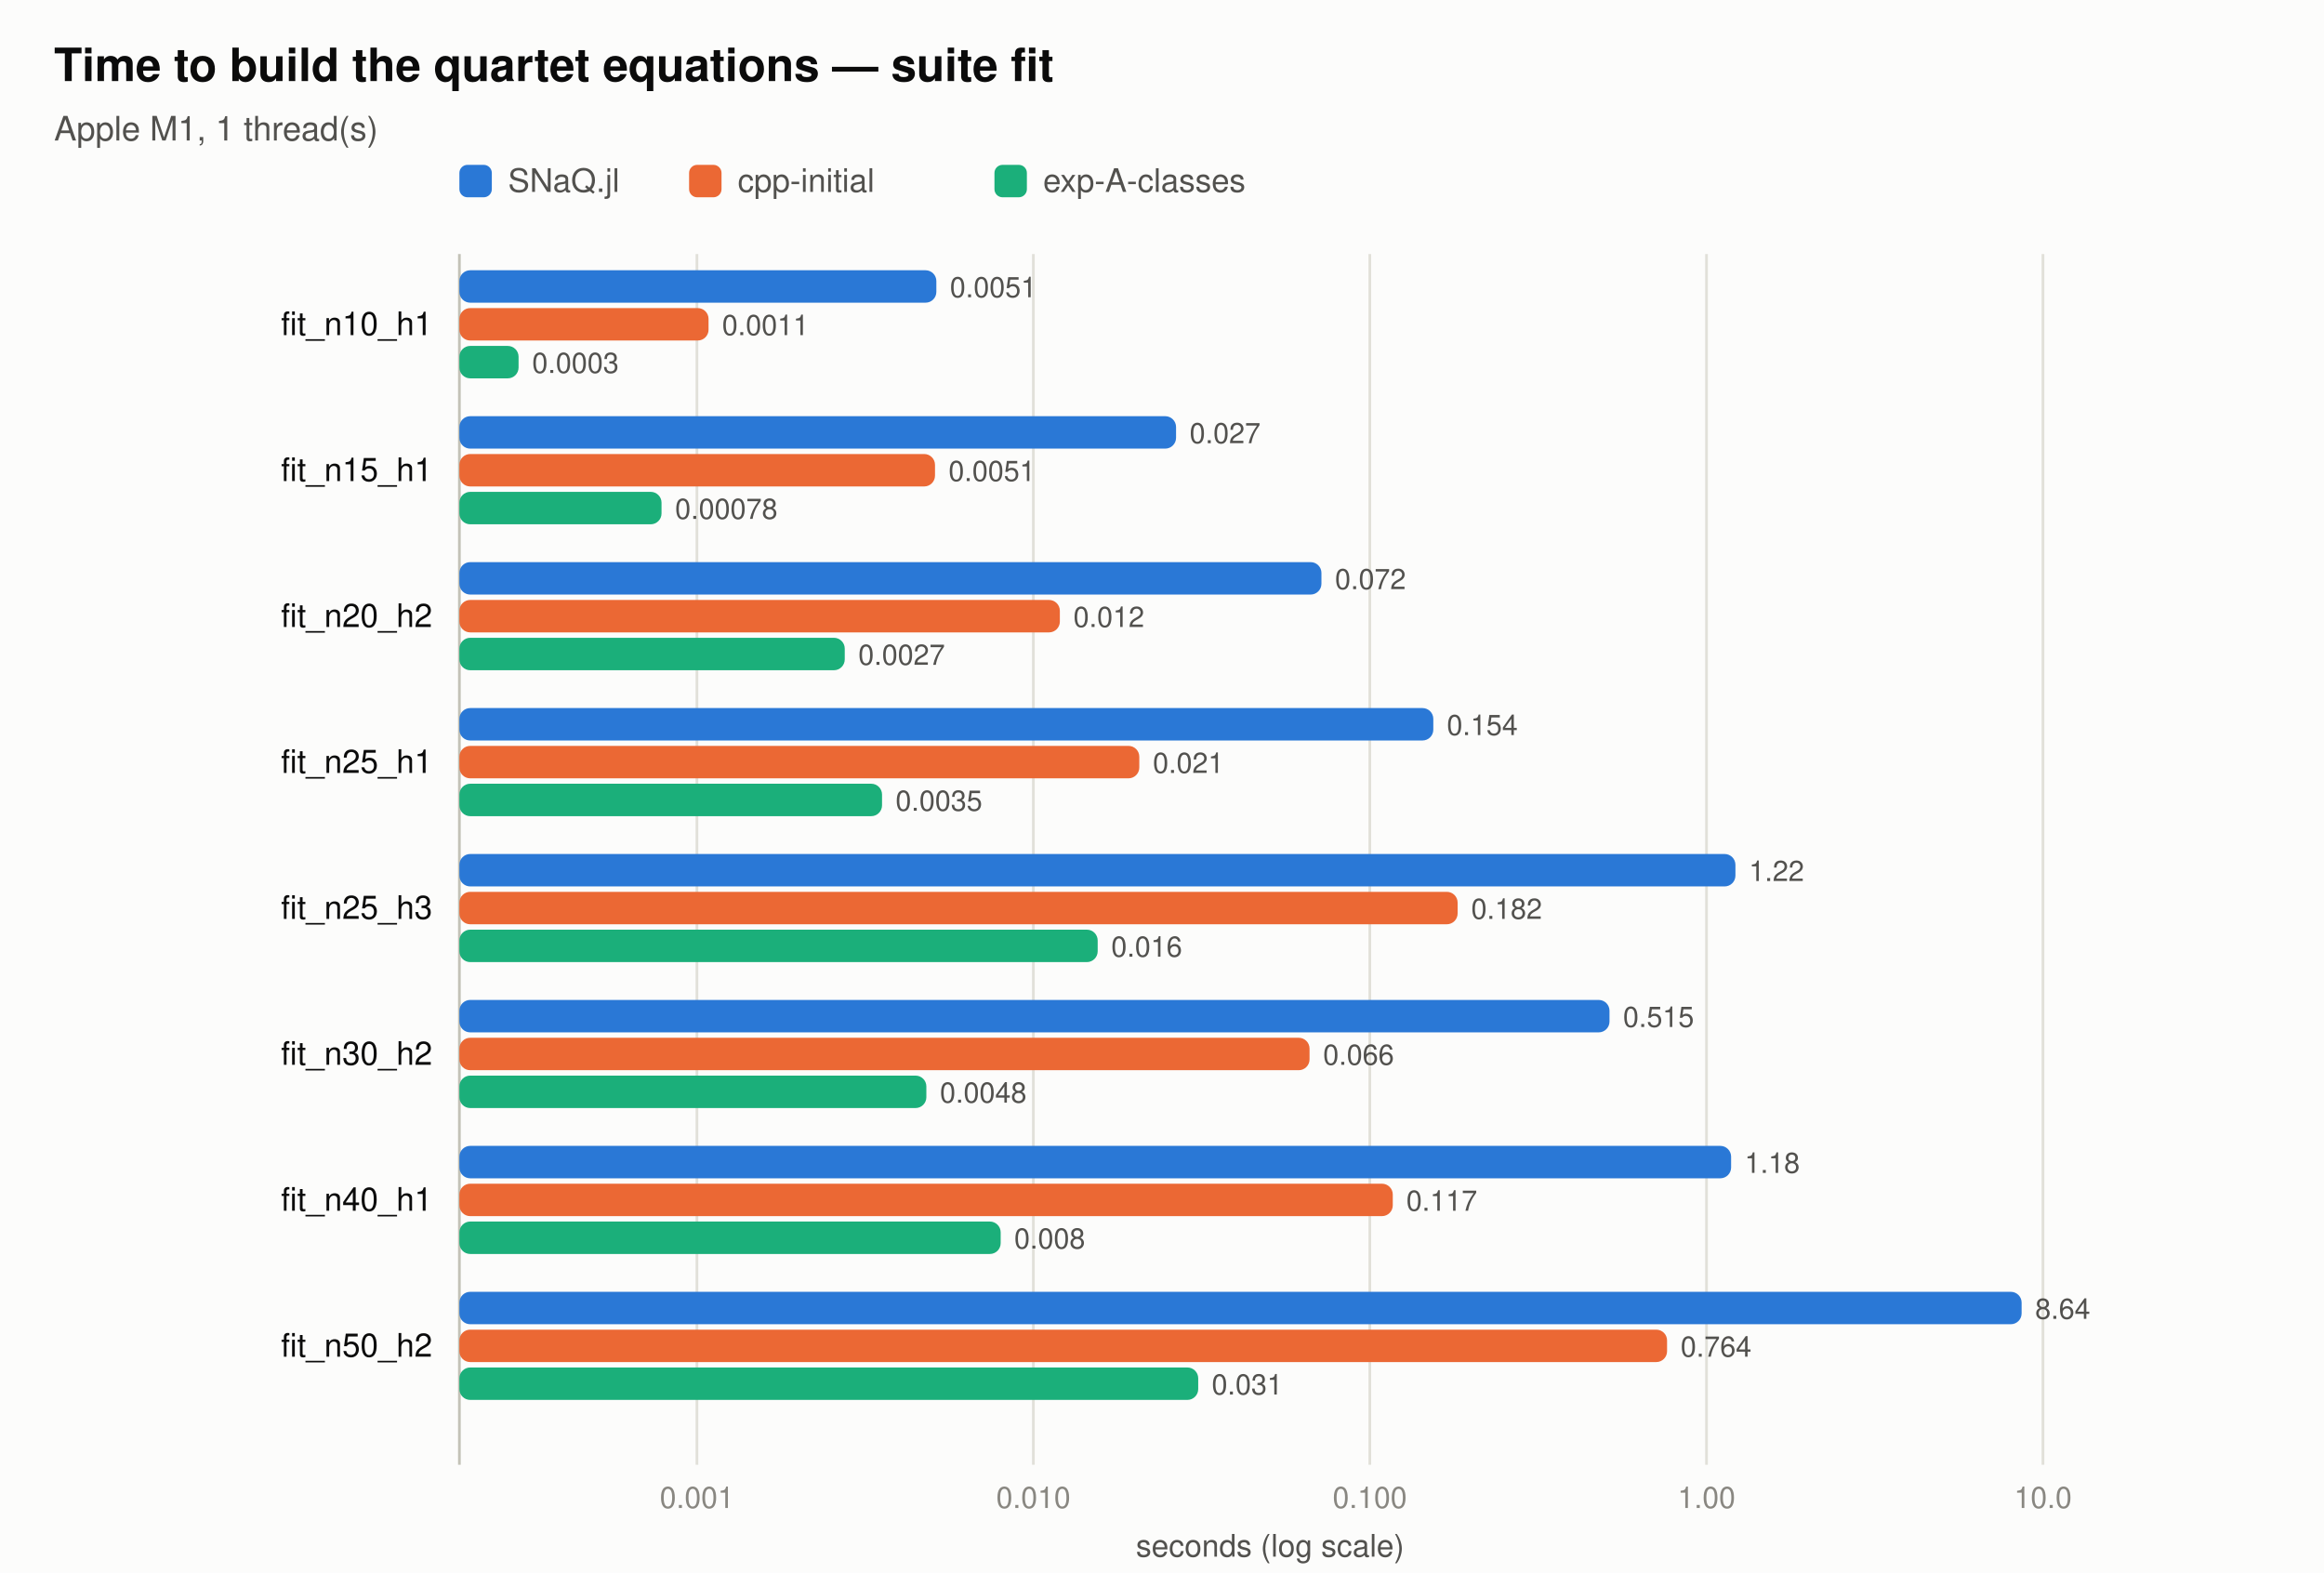
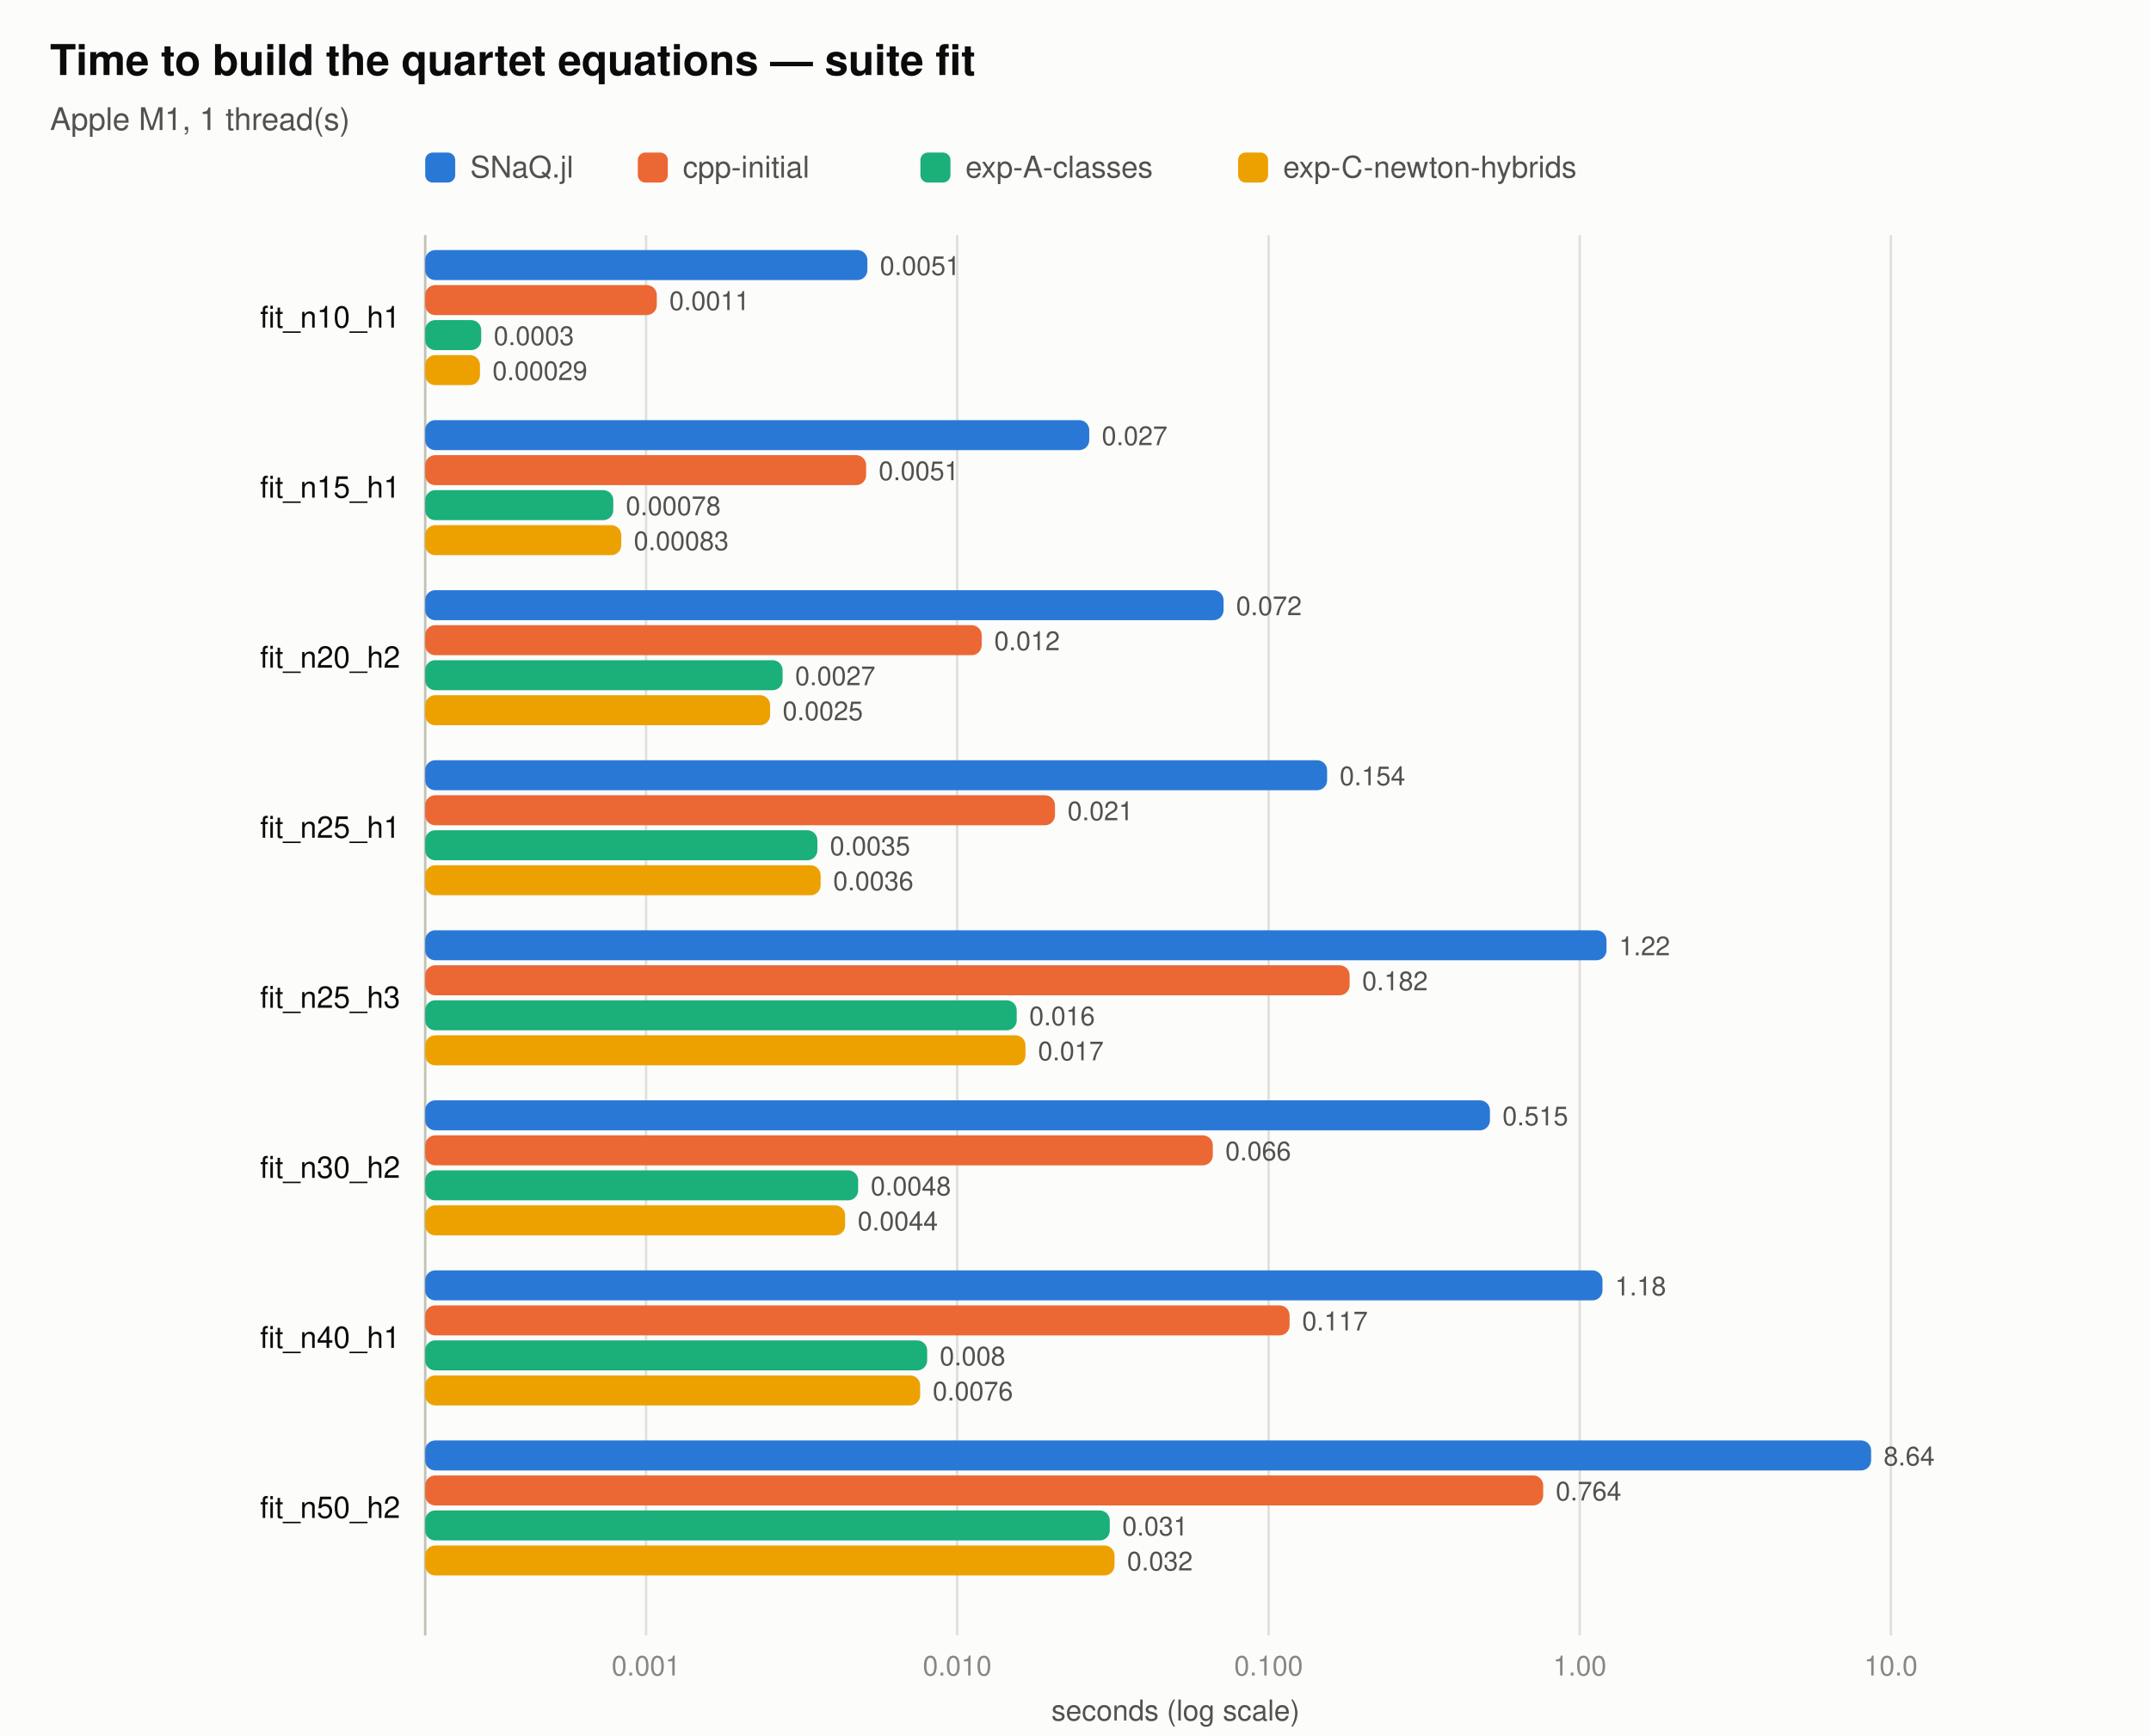
- <svg xmlns="http://www.w3.org/2000/svg" width="860" height="582" viewBox="0 0 860 582" font-family="-apple-system, BlinkMacSystemFont, 'Segoe UI', Helvetica, Arial, sans-serif">
-   <rect width="860" height="582" fill="#fcfcfb" />
+ <svg xmlns="http://www.w3.org/2000/svg" width="860" height="694" viewBox="0 0 860 694" font-family="-apple-system, BlinkMacSystemFont, 'Segoe UI', Helvetica, Arial, sans-serif">
+   <rect width="860" height="694" fill="#fcfcfb" />
  <text x="20" y="30" font-size="17" font-weight="600" fill="#0b0b0b">Time to build the quartet equations — suite fit</text>
  <text x="20" y="52" font-size="12.5" fill="#52514e">Apple M1, 1 thread(s)</text>
  <rect x="170" y="61" width="12" height="12" rx="3" fill="#2a78d6" />
  <text x="188" y="71" font-size="12" fill="#52514e">SNaQ.jl</text>
  <rect x="255" y="61" width="12" height="12" rx="3" fill="#eb6834" />
  <text x="273" y="71" font-size="12" fill="#52514e">cpp-initial</text>
  <rect x="368" y="61" width="12" height="12" rx="3" fill="#1baf7a" />
  <text x="386" y="71" font-size="12" fill="#52514e">exp-A-classes</text>
-   <line x1="257.9" y1="94" x2="257.9" y2="542" stroke="#e1e0d9" stroke-width="1" />
-   <text x="257.9" y="558" font-size="11" fill="#898781" text-anchor="middle">0.001</text>
-   <line x1="382.4" y1="94" x2="382.4" y2="542" stroke="#e1e0d9" stroke-width="1" />
-   <text x="382.4" y="558" font-size="11" fill="#898781" text-anchor="middle">0.010</text>
-   <line x1="506.9" y1="94" x2="506.9" y2="542" stroke="#e1e0d9" stroke-width="1" />
-   <text x="506.9" y="558" font-size="11" fill="#898781" text-anchor="middle">0.100</text>
-   <line x1="631.5" y1="94" x2="631.5" y2="542" stroke="#e1e0d9" stroke-width="1" />
-   <text x="631.5" y="558" font-size="11" fill="#898781" text-anchor="middle">1.00</text>
-   <line x1="756.0" y1="94" x2="756.0" y2="542" stroke="#e1e0d9" stroke-width="1" />
-   <text x="756.0" y="558" font-size="11" fill="#898781" text-anchor="middle">10.0</text>
-   <text x="470.0" y="576" font-size="11.5" fill="#52514e" text-anchor="middle">seconds (log scale)</text>
-   <line x1="170.0" y1="94" x2="170.0" y2="542" stroke="#c3c2b7" stroke-width="1" />
-   <text x="160" y="124.0" font-size="12" fill="#0b0b0b" text-anchor="end">fit_n10_h1</text>
+   <rect x="495" y="61" width="12" height="12" rx="3" fill="#eda100" />
+   <text x="513" y="71" font-size="12" fill="#52514e">exp-C-newton-hybrids</text>
+   <line x1="258.3" y1="94" x2="258.3" y2="654" stroke="#e1e0d9" stroke-width="1" />
+   <text x="258.3" y="670" font-size="11" fill="#898781" text-anchor="middle">0.001</text>
+   <line x1="382.7" y1="94" x2="382.7" y2="654" stroke="#e1e0d9" stroke-width="1" />
+   <text x="382.7" y="670" font-size="11" fill="#898781" text-anchor="middle">0.010</text>
+   <line x1="507.2" y1="94" x2="507.2" y2="654" stroke="#e1e0d9" stroke-width="1" />
+   <text x="507.2" y="670" font-size="11" fill="#898781" text-anchor="middle">0.100</text>
+   <line x1="631.6" y1="94" x2="631.6" y2="654" stroke="#e1e0d9" stroke-width="1" />
+   <text x="631.6" y="670" font-size="11" fill="#898781" text-anchor="middle">1.00</text>
+   <line x1="756.0" y1="94" x2="756.0" y2="654" stroke="#e1e0d9" stroke-width="1" />
+   <text x="756.0" y="670" font-size="11" fill="#898781" text-anchor="middle">10.0</text>
+   <text x="470.0" y="688" font-size="11.5" fill="#52514e" text-anchor="middle">seconds (log scale)</text>
+   <line x1="170.0" y1="94" x2="170.0" y2="654" stroke="#c3c2b7" stroke-width="1" />
+   <text x="160" y="131.0" font-size="12" fill="#0b0b0b" text-anchor="end">fit_n10_h1</text>
  <g>
-     <rect x="170.0" y="100" width="176.5" height="12" rx="4.0" fill="#2a78d6" />
+     <rect x="170.0" y="100" width="176.8" height="12" rx="4.0" fill="#2a78d6" />
  </g>
-   <text x="351.5" y="110" font-size="10.5" fill="#52514e" text-anchor="start">0.0051</text>
+   <text x="351.8" y="110" font-size="10.5" fill="#52514e" text-anchor="start">0.0051</text>
  <g>
-     <rect x="170.0" y="114" width="92.2" height="12" rx="4.0" fill="#eb6834" />
+     <rect x="170.0" y="114" width="92.6" height="12" rx="4.0" fill="#eb6834" />
  </g>
-   <text x="267.2" y="124" font-size="10.5" fill="#52514e" text-anchor="start">0.0011</text>
+   <text x="267.6" y="124" font-size="10.5" fill="#52514e" text-anchor="start">0.0011</text>
  <g>
-     <rect x="170.0" y="128" width="21.9" height="12" rx="4.0" fill="#1baf7a" />
+     <rect x="170.0" y="128" width="22.4" height="12" rx="4.0" fill="#1baf7a" />
  </g>
-   <text x="196.9" y="138" font-size="10.5" fill="#52514e" text-anchor="start">0.0003</text>
-   <text x="160" y="178.0" font-size="12" fill="#0b0b0b" text-anchor="end">fit_n15_h1</text>
+   <text x="197.4" y="138" font-size="10.5" fill="#52514e" text-anchor="start">0.0003</text>
  <g>
-     <rect x="170.0" y="154" width="265.2" height="12" rx="4.0" fill="#2a78d6" />
+     <rect x="170.0" y="142" width="21.9" height="12" rx="4.0" fill="#eda100" />
  </g>
-   <text x="440.2" y="164" font-size="10.5" fill="#52514e" text-anchor="start">0.027</text>
+   <text x="196.9" y="152" font-size="10.5" fill="#52514e" text-anchor="start">0.00029</text>
+   <text x="160" y="199.0" font-size="12" fill="#0b0b0b" text-anchor="end">fit_n15_h1</text>
  <g>
-     <rect x="170.0" y="168" width="176.0" height="12" rx="4.0" fill="#eb6834" />
+     <rect x="170.0" y="168" width="265.5" height="12" rx="4.0" fill="#2a78d6" />
  </g>
-   <text x="351.0" y="178" font-size="10.5" fill="#52514e" text-anchor="start">0.0051</text>
+   <text x="440.5" y="178" font-size="10.5" fill="#52514e" text-anchor="start">0.027</text>
  <g>
-     <rect x="170.0" y="182" width="74.8" height="12" rx="4.0" fill="#1baf7a" />
+     <rect x="170.0" y="182" width="176.3" height="12" rx="4.0" fill="#eb6834" />
  </g>
-   <text x="249.8" y="192" font-size="10.5" fill="#52514e" text-anchor="start">0.00078</text>
-   <text x="160" y="232.0" font-size="12" fill="#0b0b0b" text-anchor="end">fit_n20_h2</text>
+   <text x="351.3" y="192" font-size="10.5" fill="#52514e" text-anchor="start">0.0051</text>
  <g>
-     <rect x="170.0" y="208" width="319.0" height="12" rx="4.0" fill="#2a78d6" />
+     <rect x="170.0" y="196" width="75.2" height="12" rx="4.0" fill="#1baf7a" />
  </g>
-   <text x="494.0" y="218" font-size="10.5" fill="#52514e" text-anchor="start">0.072</text>
+   <text x="250.2" y="206" font-size="10.5" fill="#52514e" text-anchor="start">0.00078</text>
  <g>
-     <rect x="170.0" y="222" width="222.2" height="12" rx="4.0" fill="#eb6834" />
+     <rect x="170.0" y="210" width="78.4" height="12" rx="4.0" fill="#eda100" />
  </g>
-   <text x="397.2" y="232" font-size="10.5" fill="#52514e" text-anchor="start">0.012</text>
+   <text x="253.4" y="220" font-size="10.5" fill="#52514e" text-anchor="start">0.00083</text>
+   <text x="160" y="267.0" font-size="12" fill="#0b0b0b" text-anchor="end">fit_n20_h2</text>
  <g>
-     <rect x="170.0" y="236" width="142.6" height="12" rx="4.0" fill="#1baf7a" />
+     <rect x="170.0" y="236" width="319.2" height="12" rx="4.0" fill="#2a78d6" />
  </g>
-   <text x="317.6" y="246" font-size="10.5" fill="#52514e" text-anchor="start">0.0027</text>
-   <text x="160" y="286.0" font-size="12" fill="#0b0b0b" text-anchor="end">fit_n25_h1</text>
+   <text x="494.2" y="246" font-size="10.5" fill="#52514e" text-anchor="start">0.072</text>
  <g>
-     <rect x="170.0" y="262" width="360.4" height="12" rx="4.0" fill="#2a78d6" />
+     <rect x="170.0" y="250" width="222.5" height="12" rx="4.0" fill="#eb6834" />
  </g>
-   <text x="535.4" y="272" font-size="10.5" fill="#52514e" text-anchor="start">0.154</text>
+   <text x="397.5" y="260" font-size="10.5" fill="#52514e" text-anchor="start">0.012</text>
  <g>
-     <rect x="170.0" y="276" width="251.6" height="12" rx="4.0" fill="#eb6834" />
+     <rect x="170.0" y="264" width="142.9" height="12" rx="4.0" fill="#1baf7a" />
  </g>
-   <text x="426.6" y="286" font-size="10.5" fill="#52514e" text-anchor="start">0.021</text>
+   <text x="317.9" y="274" font-size="10.5" fill="#52514e" text-anchor="start">0.0027</text>
  <g>
-     <rect x="170.0" y="290" width="156.4" height="12" rx="4.0" fill="#1baf7a" />
+     <rect x="170.0" y="278" width="137.9" height="12" rx="4.0" fill="#eda100" />
  </g>
-   <text x="331.4" y="300" font-size="10.5" fill="#52514e" text-anchor="start">0.0035</text>
-   <text x="160" y="340.0" font-size="12" fill="#0b0b0b" text-anchor="end">fit_n25_h3</text>
+   <text x="312.9" y="288" font-size="10.5" fill="#52514e" text-anchor="start">0.0025</text>
+   <text x="160" y="335.0" font-size="12" fill="#0b0b0b" text-anchor="end">fit_n25_h1</text>
  <g>
-     <rect x="170.0" y="316" width="472.2" height="12" rx="4.0" fill="#2a78d6" />
+     <rect x="170.0" y="304" width="360.6" height="12" rx="4.0" fill="#2a78d6" />
  </g>
-   <text x="647.2" y="326" font-size="10.5" fill="#52514e" text-anchor="start">1.22</text>
+   <text x="535.6" y="314" font-size="10.5" fill="#52514e" text-anchor="start">0.154</text>
  <g>
-     <rect x="170.0" y="330" width="369.4" height="12" rx="4.0" fill="#eb6834" />
+     <rect x="170.0" y="318" width="251.8" height="12" rx="4.0" fill="#eb6834" />
  </g>
-   <text x="544.4" y="340" font-size="10.5" fill="#52514e" text-anchor="start">0.182</text>
+   <text x="426.8" y="328" font-size="10.5" fill="#52514e" text-anchor="start">0.021</text>
  <g>
-     <rect x="170.0" y="344" width="236.2" height="12" rx="4.0" fill="#1baf7a" />
+     <rect x="170.0" y="332" width="156.8" height="12" rx="4.0" fill="#1baf7a" />
  </g>
-   <text x="411.2" y="354" font-size="10.5" fill="#52514e" text-anchor="start">0.016</text>
-   <text x="160" y="394.0" font-size="12" fill="#0b0b0b" text-anchor="end">fit_n30_h2</text>
+   <text x="331.8" y="342" font-size="10.5" fill="#52514e" text-anchor="start">0.0035</text>
  <g>
-     <rect x="170.0" y="370" width="425.6" height="12" rx="4.0" fill="#2a78d6" />
+     <rect x="170.0" y="346" width="158.1" height="12" rx="4.0" fill="#eda100" />
  </g>
-   <text x="600.6" y="380" font-size="10.5" fill="#52514e" text-anchor="start">0.515</text>
+   <text x="333.1" y="356" font-size="10.5" fill="#52514e" text-anchor="start">0.0036</text>
+   <text x="160" y="403.0" font-size="12" fill="#0b0b0b" text-anchor="end">fit_n25_h3</text>
  <g>
-     <rect x="170.0" y="384" width="314.6" height="12" rx="4.0" fill="#eb6834" />
+     <rect x="170.0" y="372" width="472.3" height="12" rx="4.0" fill="#2a78d6" />
  </g>
-   <text x="489.6" y="394" font-size="10.5" fill="#52514e" text-anchor="start">0.066</text>
+   <text x="647.3" y="382" font-size="10.5" fill="#52514e" text-anchor="start">1.22</text>
  <g>
-     <rect x="170.0" y="398" width="172.8" height="12" rx="4.0" fill="#1baf7a" />
+     <rect x="170.0" y="386" width="369.6" height="12" rx="4.0" fill="#eb6834" />
  </g>
-   <text x="347.8" y="408" font-size="10.5" fill="#52514e" text-anchor="start">0.0048</text>
-   <text x="160" y="448.0" font-size="12" fill="#0b0b0b" text-anchor="end">fit_n40_h1</text>
+   <text x="544.6" y="396" font-size="10.5" fill="#52514e" text-anchor="start">0.182</text>
  <g>
-     <rect x="170.0" y="424" width="470.6" height="12" rx="4.0" fill="#2a78d6" />
+     <rect x="170.0" y="400" width="236.5" height="12" rx="4.0" fill="#1baf7a" />
  </g>
-   <text x="645.6" y="434" font-size="10.5" fill="#52514e" text-anchor="start">1.18</text>
+   <text x="411.5" y="410" font-size="10.5" fill="#52514e" text-anchor="start">0.016</text>
  <g>
-     <rect x="170.0" y="438" width="345.4" height="12" rx="4.0" fill="#eb6834" />
+     <rect x="170.0" y="414" width="240.0" height="12" rx="4.0" fill="#eda100" />
  </g>
-   <text x="520.4" y="448" font-size="10.5" fill="#52514e" text-anchor="start">0.117</text>
+   <text x="415.0" y="424" font-size="10.5" fill="#52514e" text-anchor="start">0.017</text>
+   <text x="160" y="471.0" font-size="12" fill="#0b0b0b" text-anchor="end">fit_n30_h2</text>
  <g>
-     <rect x="170.0" y="452" width="200.3" height="12" rx="4.0" fill="#1baf7a" />
+     <rect x="170.0" y="440" width="425.7" height="12" rx="4.0" fill="#2a78d6" />
  </g>
-   <text x="375.3" y="462" font-size="10.5" fill="#52514e" text-anchor="start">0.008</text>
-   <text x="160" y="502.0" font-size="12" fill="#0b0b0b" text-anchor="end">fit_n50_h2</text>
+   <text x="600.7" y="450" font-size="10.5" fill="#52514e" text-anchor="start">0.515</text>
  <g>
-     <rect x="170.0" y="478" width="578.1" height="12" rx="4.0" fill="#2a78d6" />
+     <rect x="170.0" y="454" width="314.9" height="12" rx="4.0" fill="#eb6834" />
  </g>
-   <text x="753.1" y="488" font-size="10.5" fill="#52514e" text-anchor="start">8.64</text>
+   <text x="489.9" y="464" font-size="10.5" fill="#52514e" text-anchor="start">0.066</text>
  <g>
-     <rect x="170.0" y="492" width="446.9" height="12" rx="4.0" fill="#eb6834" />
+     <rect x="170.0" y="468" width="173.1" height="12" rx="4.0" fill="#1baf7a" />
  </g>
-   <text x="621.9" y="502" font-size="10.5" fill="#52514e" text-anchor="start">0.764</text>
+   <text x="348.1" y="478" font-size="10.5" fill="#52514e" text-anchor="start">0.0048</text>
  <g>
-     <rect x="170.0" y="506" width="273.4" height="12" rx="4.0" fill="#1baf7a" />
+     <rect x="170.0" y="482" width="167.9" height="12" rx="4.0" fill="#eda100" />
  </g>
-   <text x="448.4" y="516" font-size="10.5" fill="#52514e" text-anchor="start">0.031</text>
+   <text x="342.9" y="492" font-size="10.5" fill="#52514e" text-anchor="start">0.0044</text>
+   <text x="160" y="539.0" font-size="12" fill="#0b0b0b" text-anchor="end">fit_n40_h1</text>
+   <g>
+     <rect x="170.0" y="508" width="470.7" height="12" rx="4.0" fill="#2a78d6" />
+   </g>
+   <text x="645.7" y="518" font-size="10.5" fill="#52514e" text-anchor="start">1.18</text>
+   <g>
+     <rect x="170.0" y="522" width="345.6" height="12" rx="4.0" fill="#eb6834" />
+   </g>
+   <text x="520.6" y="532" font-size="10.5" fill="#52514e" text-anchor="start">0.117</text>
+   <g>
+     <rect x="170.0" y="536" width="200.7" height="12" rx="4.0" fill="#1baf7a" />
+   </g>
+   <text x="375.7" y="546" font-size="10.5" fill="#52514e" text-anchor="start">0.008</text>
+   <g>
+     <rect x="170.0" y="550" width="197.9" height="12" rx="4.0" fill="#eda100" />
+   </g>
+   <text x="372.9" y="560" font-size="10.5" fill="#52514e" text-anchor="start">0.0076</text>
+   <text x="160" y="607.0" font-size="12" fill="#0b0b0b" text-anchor="end">fit_n50_h2</text>
+   <g>
+     <rect x="170.0" y="576" width="578.1" height="12" rx="4.0" fill="#2a78d6" />
+   </g>
+   <text x="753.1" y="586" font-size="10.5" fill="#52514e" text-anchor="start">8.64</text>
+   <g>
+     <rect x="170.0" y="590" width="447.0" height="12" rx="4.0" fill="#eb6834" />
+   </g>
+   <text x="622.0" y="600" font-size="10.5" fill="#52514e" text-anchor="start">0.764</text>
+   <g>
+     <rect x="170.0" y="604" width="273.7" height="12" rx="4.0" fill="#1baf7a" />
+   </g>
+   <text x="448.7" y="614" font-size="10.5" fill="#52514e" text-anchor="start">0.031</text>
+   <g>
+     <rect x="170.0" y="618" width="275.6" height="12" rx="4.0" fill="#eda100" />
+   </g>
+   <text x="450.6" y="628" font-size="10.5" fill="#52514e" text-anchor="start">0.032</text>
</svg>
